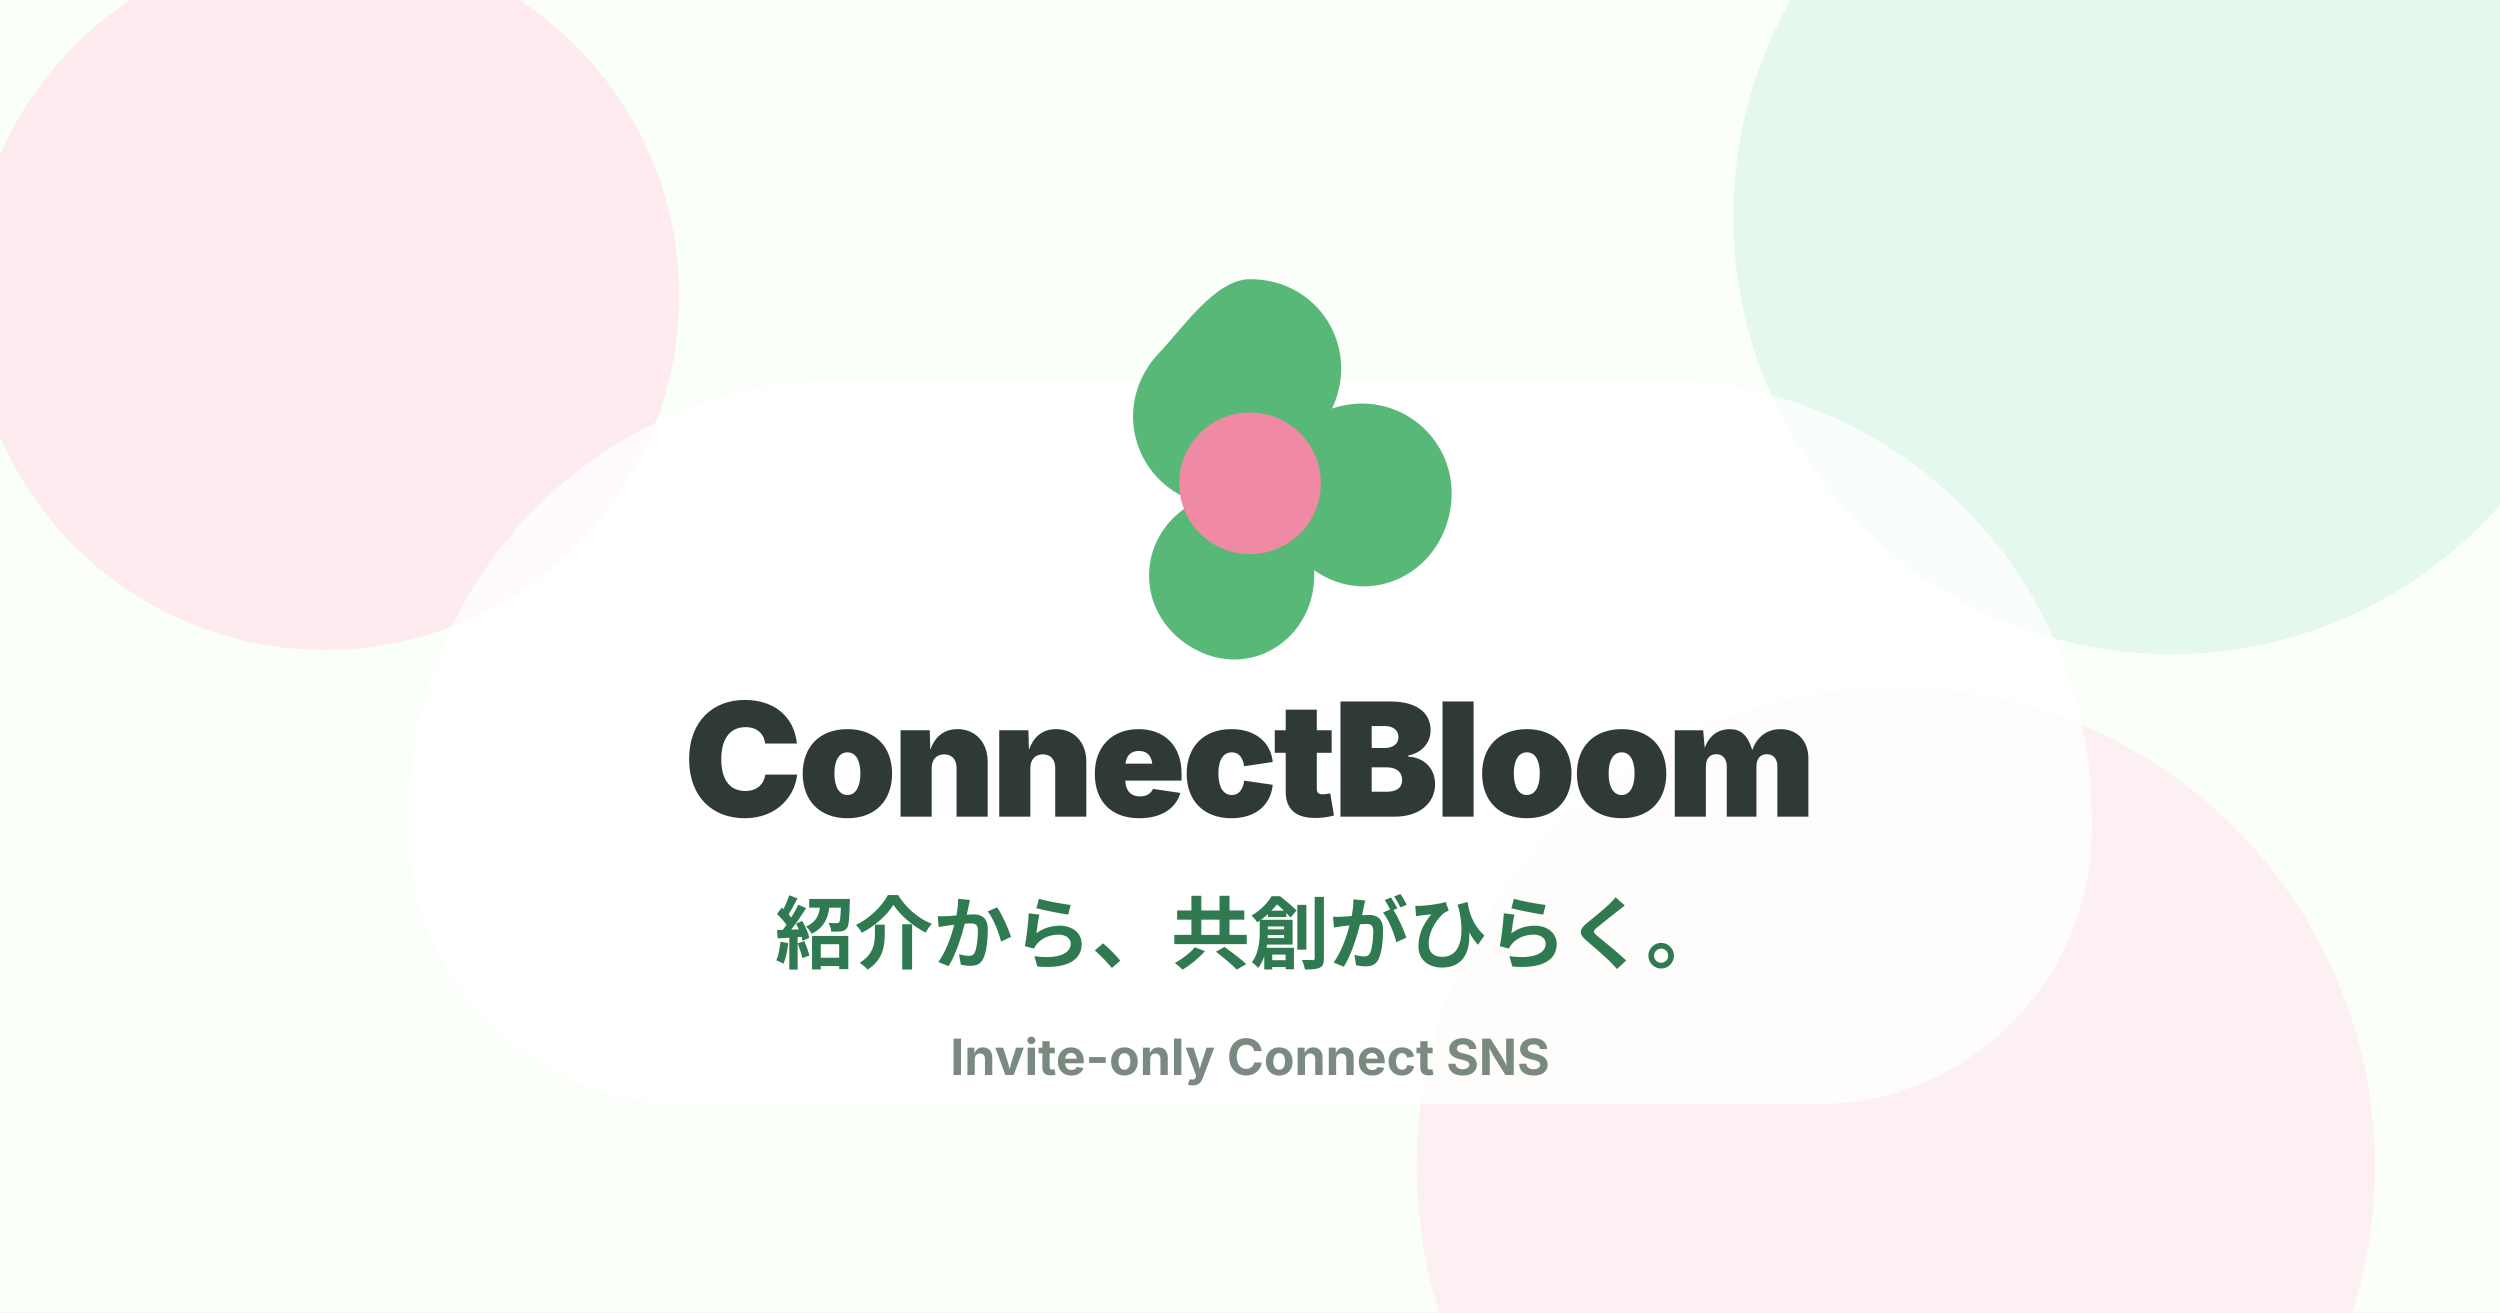
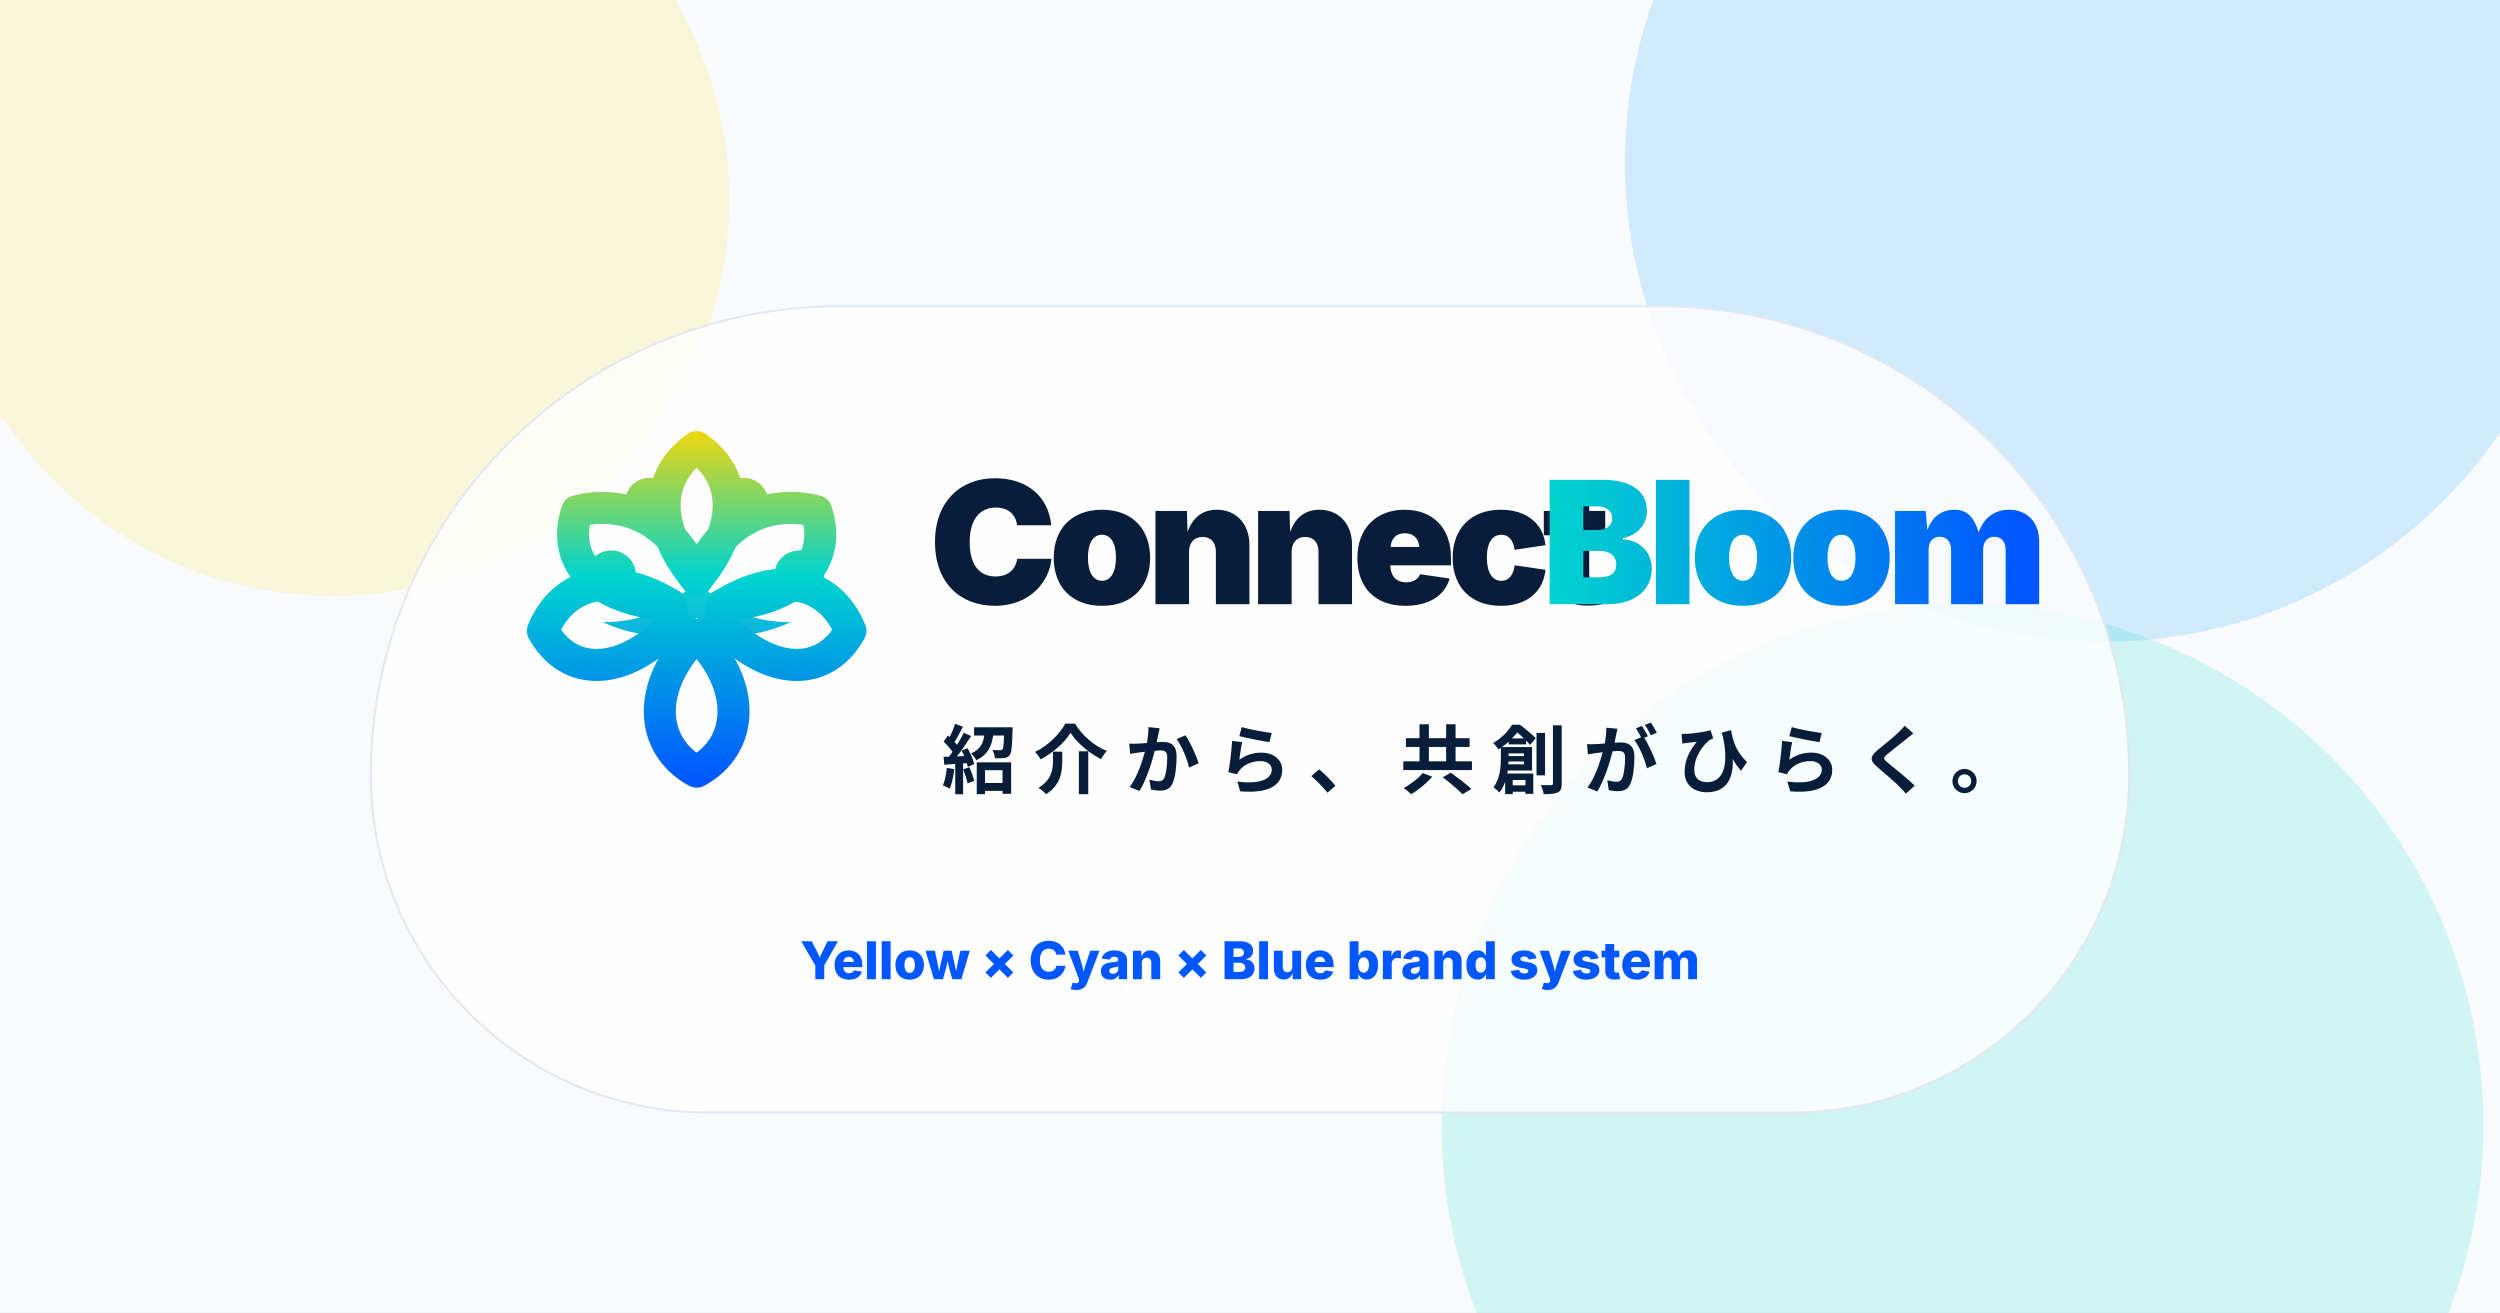
<svg xmlns="http://www.w3.org/2000/svg" width="1200" height="630" viewBox="0 0 1200 630" fill="none" role="img" aria-labelledby="title desc">
-   <rect width="1200" height="630" fill="#FBFFF9" />
-   <circle cx="156" cy="142" r="170" fill="#FDEBF0" />
-   <circle cx="1042" cy="104" r="210" fill="#E4F8EE" />
-   <circle cx="910" cy="560" r="230" fill="#FDEBF0" opacity="0.75" />
-   <path d="M196 392C196 276.02 290.02 182 406 182H794C909.98 182 1004 276.02 1004 392V398C1004 470.902 944.902 530 872 530H328C255.098 530 196 470.902 196 398V392Z" fill="white" fill-opacity="0.78" />
-   <path d="M600 134C632.8 134 653.2 166.6 639.4 196.1C670.3 185.7 700.7 210.6 696.4 243C692 275.4 657.5 292.4 630.8 273.7C632.3 306.3 600 327.4 571.9 310.7C543.8 294 545.1 255.6 574 240.9C543.1 230.5 533.8 193.2 556.3 169.5C567.8 157.4 583.5 134 600 134Z" fill="#58B878" />
-   <circle cx="600" cy="232" r="34" fill="#F08AA4" />
-   <text x="600" y="392" text-anchor="middle" font-family="Inter, 'Noto Sans JP', Arial, sans-serif" font-size="76" font-weight="900" letter-spacing="-2" fill="#2F3A34">ConnectBloom</text>
-   <text x="600" y="462" text-anchor="middle" font-family="Inter, 'Noto Sans JP', Arial, sans-serif" font-size="38" font-weight="800" fill="#2F7A50">紹介から、共創がひらく。</text>
-   <text x="600" y="516" text-anchor="middle" font-family="Inter, 'Noto Sans JP', Arial, sans-serif" font-size="24" font-weight="700" fill="#7A8A80">Invite-only Connect SNS</text>
+   <rect width="1200" height="630" fill="#F8FAFC" />
+   <circle cx="160" cy="96" r="190" fill="#FFD600" opacity="0.14" />
+   <circle cx="1010" cy="78" r="230" fill="#40B5FF" opacity="0.22" />
+   <circle cx="942" cy="540" r="250" fill="#00D4CE" opacity="0.16" />
+   <path d="M178 372C178 247.736 278.736 147 403 147H797C921.264 147 1022 247.736 1022 372C1022 461.47 949.47 534 860 534H340C250.53 534 178 461.47 178 372Z" fill="white" fill-opacity="0.82" stroke="#E2E8F0" />
+   <g transform="translate(236 190) scale(2.05)">
+     <defs>
+       <linearGradient id="s" x1="48" x2="48" y1="6" y2="90" gradientUnits="userSpaceOnUse">
+         <stop stop-color="#FFD600" />
+         <stop offset=".43" stop-color="#00D4CE" />
+         <stop offset="1" stop-color="#0057FF" />
+       </linearGradient>
+     </defs>
+     <g stroke="url(#s)" stroke-linecap="round" stroke-linejoin="round" stroke-width="7.5">
+       <path d="M48 43C38 31 38 19 48 12C58 19 58 31 48 43Z" />
+       <path d="M42 49C25 48 16 39 20 27C32 24 43 30 48 43" />
+       <path d="M54 49C71 48 80 39 76 27C64 24 53 30 48 43" />
+       <path d="M43 53C31 66 18 66 12 55C17 43 29 41 42 49" />
+       <path d="M53 53C65 66 78 66 84 55C79 43 67 41 54 49" />
+       <path d="M48 56C60 68 59 82 48 88C37 82 36 68 48 56Z" />
+     </g>
+     <g fill="url(#s)">
+       <circle cx="28" cy="42" r="5.8" />
+       <circle cx="72" cy="42" r="5.8" />
+       <circle cx="37" cy="25" r="5.8" />
+       <circle cx="59" cy="25" r="5.8" />
+       <path d="M48 43C42 50 35 53 26 53C35 57 42 57 48 52C54 57 61 57 70 53C61 53 54 50 48 43Z" opacity=".95" />
+     </g>
+   </g>
+   <defs>
+     <linearGradient id="b" x1="580" x2="968" y1="282" y2="282" gradientUnits="userSpaceOnUse">
+       <stop stop-color="#FFD600" />
+       <stop offset=".42" stop-color="#00D4CE" />
+       <stop offset="1" stop-color="#0057FF" />
+     </linearGradient>
+   </defs>
+   <text x="446" y="290" font-family="Inter, 'Noto Sans JP', Arial, sans-serif" font-size="82" font-weight="900" letter-spacing="-4" fill="#081D3A">Connect</text>
+   <text x="740" y="290" font-family="Inter, 'Noto Sans JP', Arial, sans-serif" font-size="82" font-weight="900" letter-spacing="-4" fill="url(#b)">Bloom</text>
+   <text x="452" y="378" font-family="Inter, 'Noto Sans JP', Arial, sans-serif" font-size="36" font-weight="800" letter-spacing="8" fill="#081D3A">紹介から、共創がひらく。</text>
+   <text x="600" y="470" text-anchor="middle" font-family="Inter, 'Noto Sans JP', Arial, sans-serif" font-size="25" font-weight="800" fill="#0057FF">Yellow × Cyan × Blue brand system</text>
</svg>
